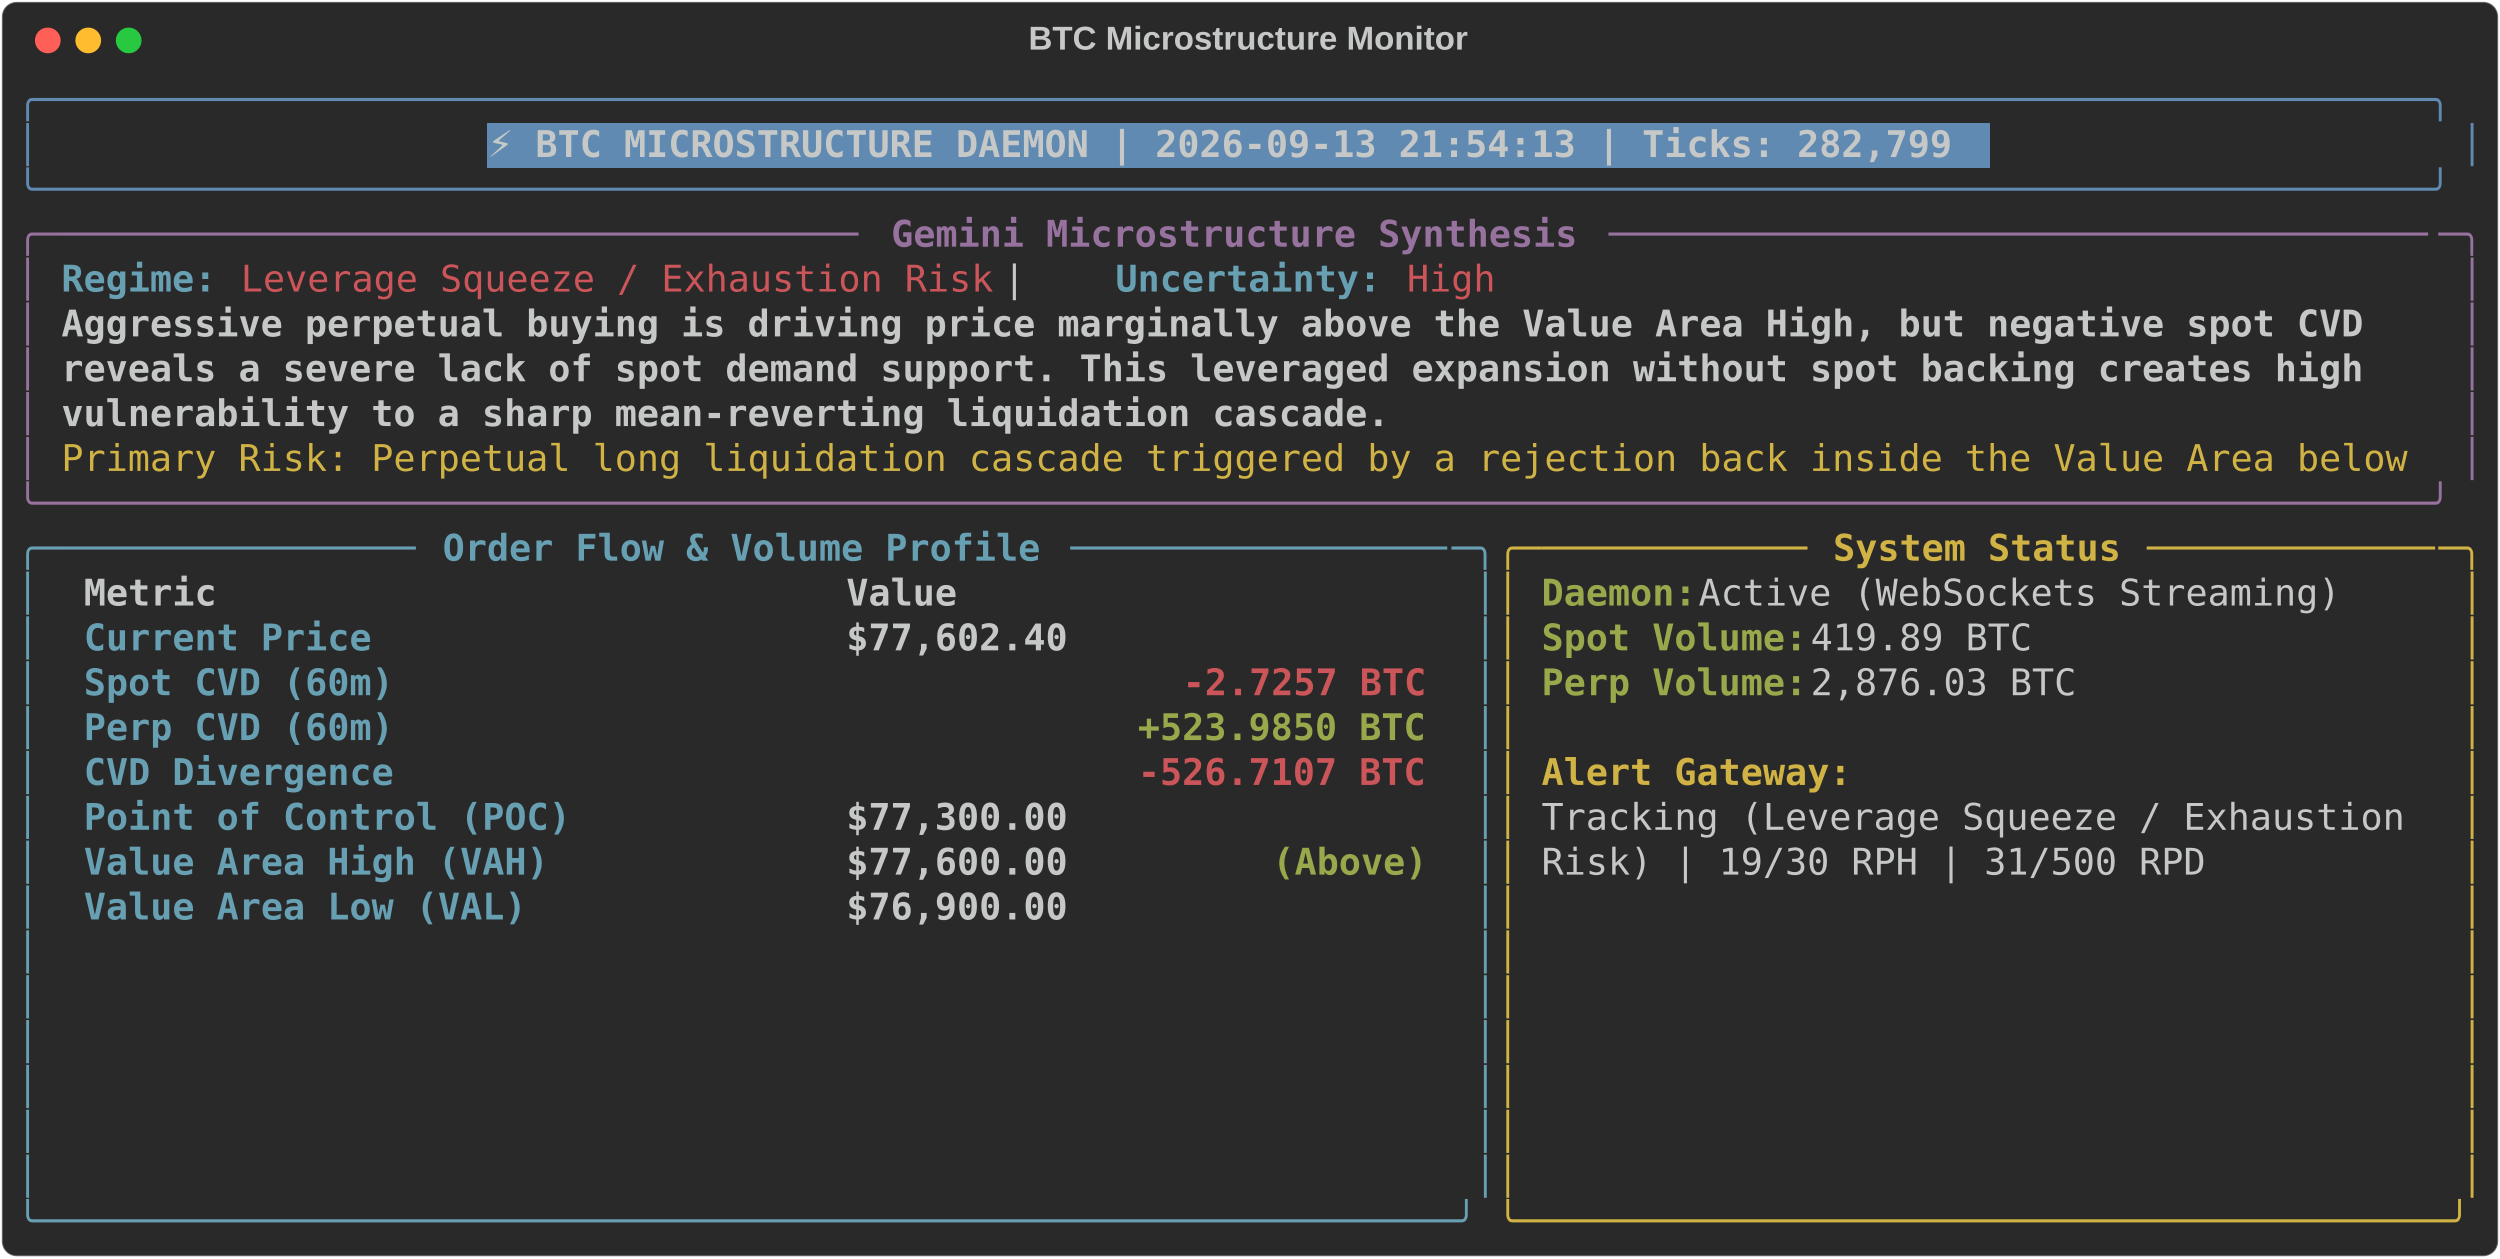
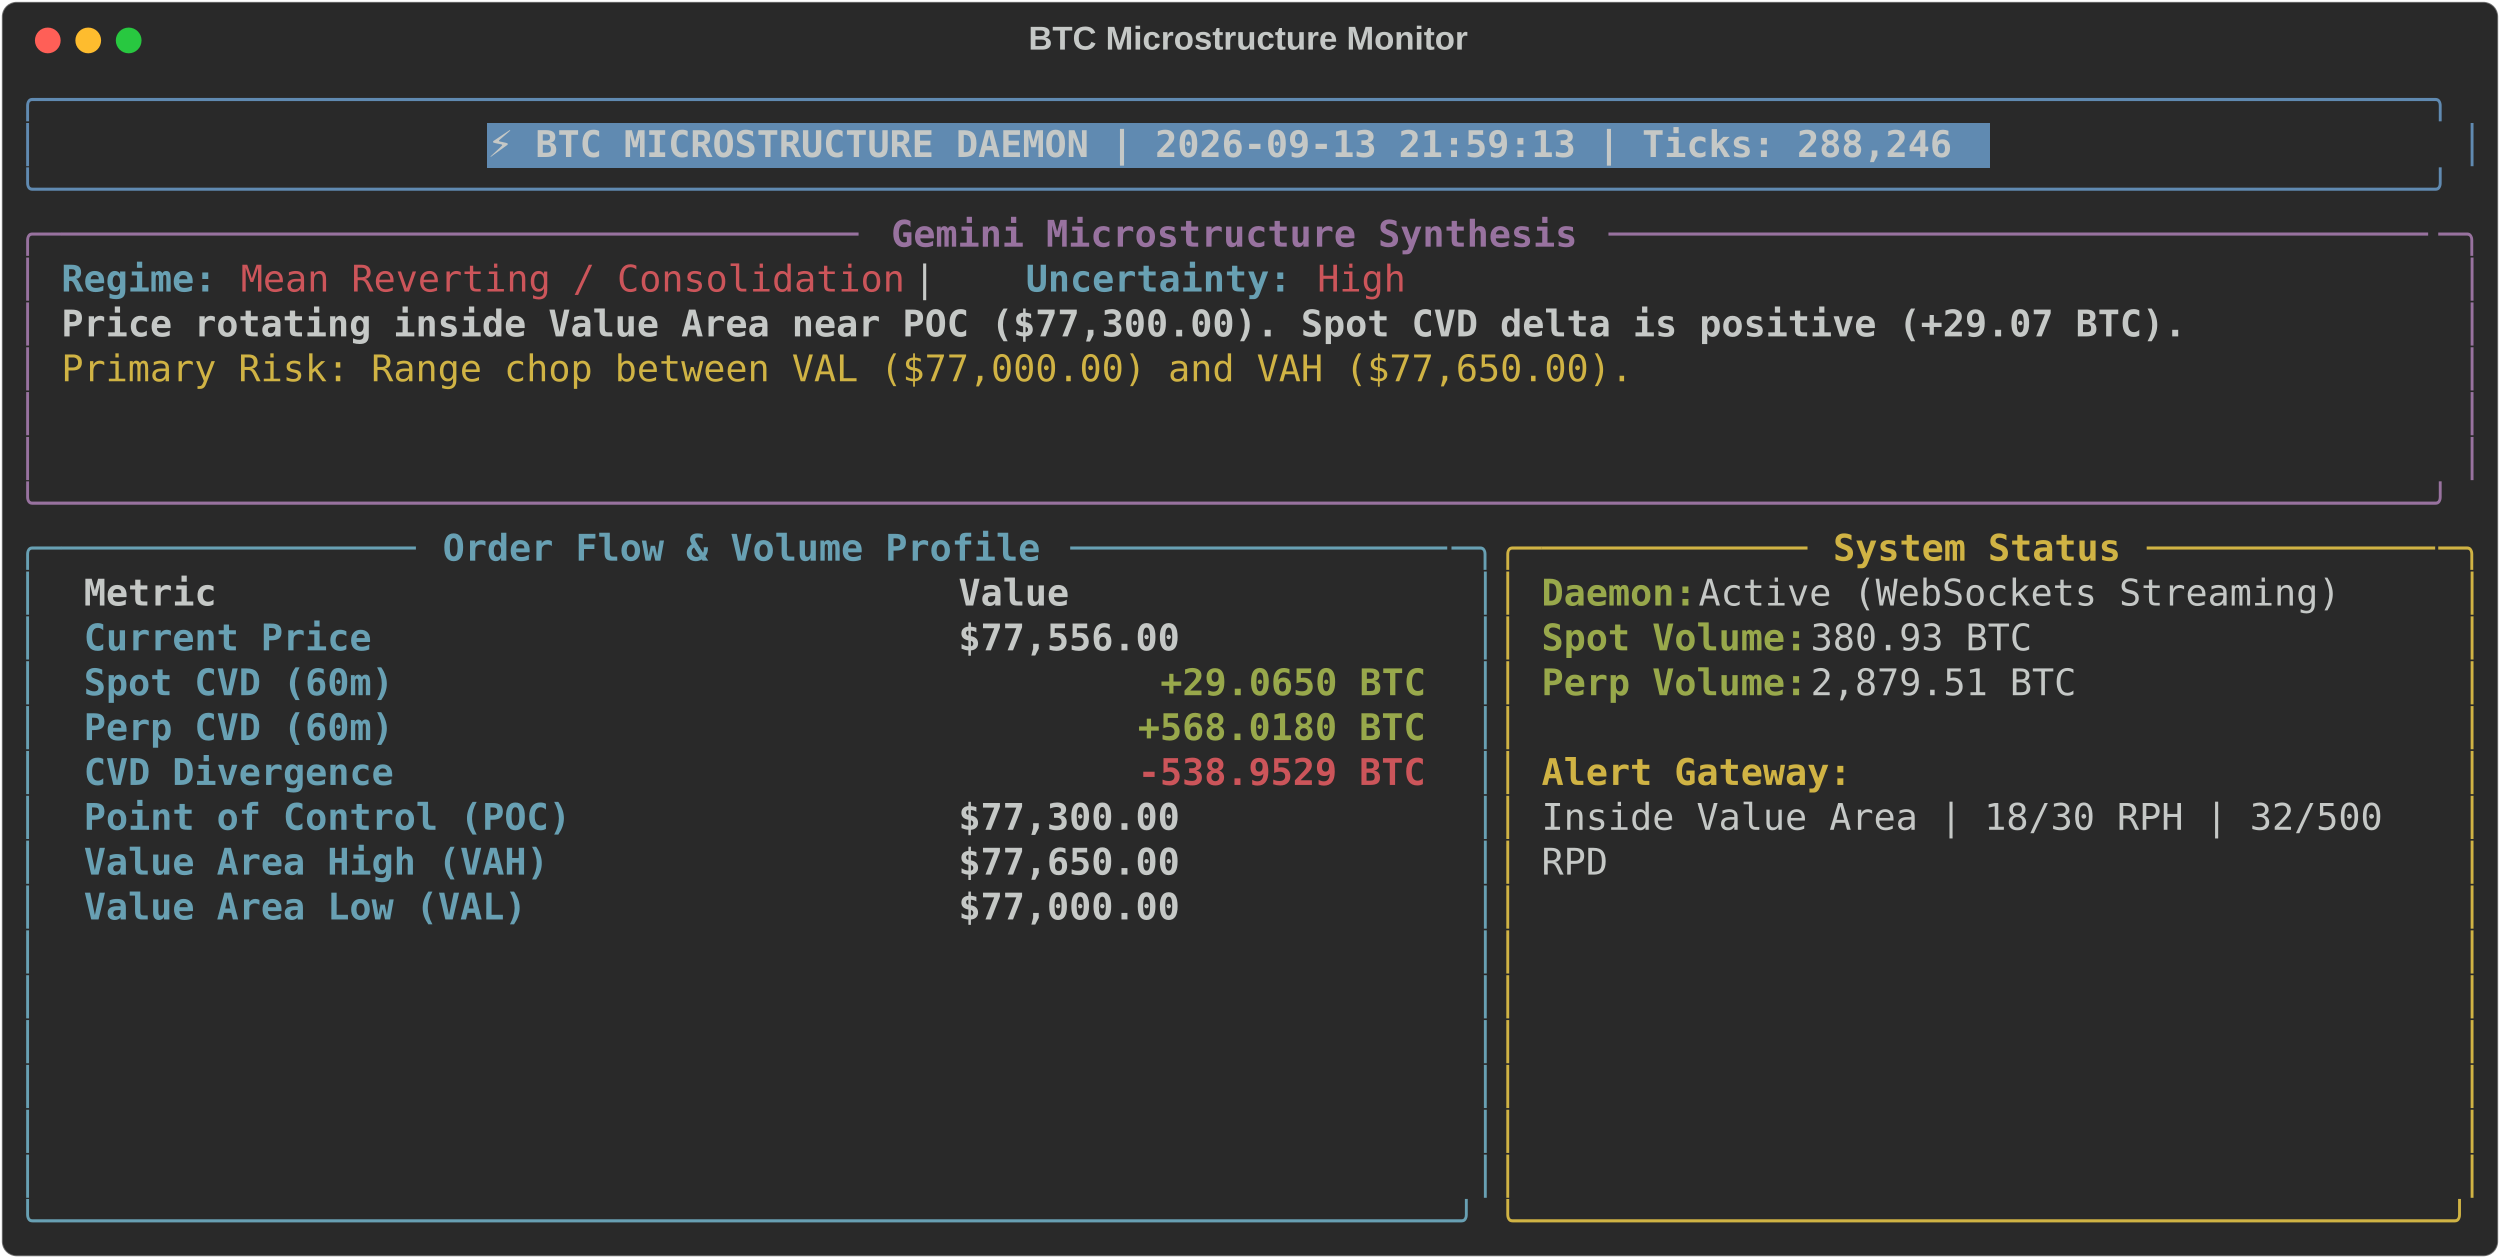
<svg xmlns="http://www.w3.org/2000/svg" class="rich-terminal" viewBox="0 0 1360 684.4">
  <style>

    @font-face {
        font-family: "Fira Code";
        src: local("FiraCode-Regular"),
                url("https://cdnjs.cloudflare.com/ajax/libs/firacode/6.2.0/woff2/FiraCode-Regular.woff2") format("woff2"),
                url("https://cdnjs.cloudflare.com/ajax/libs/firacode/6.2.0/woff/FiraCode-Regular.woff") format("woff");
        font-style: normal;
        font-weight: 400;
    }
    @font-face {
        font-family: "Fira Code";
        src: local("FiraCode-Bold"),
                url("https://cdnjs.cloudflare.com/ajax/libs/firacode/6.2.0/woff2/FiraCode-Bold.woff2") format("woff2"),
                url("https://cdnjs.cloudflare.com/ajax/libs/firacode/6.2.0/woff/FiraCode-Bold.woff") format("woff");
        font-style: bold;
        font-weight: 700;
    }

-     .terminal-2900090839-matrix {
+     .terminal-622416968-matrix {
        font-family: Fira Code, monospace;
        font-size: 20px;
        line-height: 24.4px;
        font-variant-east-asian: full-width;
    }

-     .terminal-2900090839-title {
+     .terminal-622416968-title {
        font-size: 18px;
        font-weight: bold;
        font-family: arial;
    }

-     .terminal-2900090839-r1 { fill: #608ab1 }
- .terminal-2900090839-r2 { fill: #c5c8c6 }
- .terminal-2900090839-r3 { fill: #c5c8c6;font-weight: bold }
- .terminal-2900090839-r4 { fill: #98729f }
- .terminal-2900090839-r5 { fill: #98729f;font-weight: bold }
- .terminal-2900090839-r6 { fill: #68a0b3;font-weight: bold }
- .terminal-2900090839-r7 { fill: #cc555a }
- .terminal-2900090839-r8 { fill: #d0b344 }
- .terminal-2900090839-r9 { fill: #68a0b3 }
- .terminal-2900090839-r10 { fill: #d0b344;font-weight: bold }
- .terminal-2900090839-r11 { fill: #98a84b;font-weight: bold }
- .terminal-2900090839-r12 { fill: #cc555a;font-weight: bold }
+     .terminal-622416968-r1 { fill: #608ab1 }
+ .terminal-622416968-r2 { fill: #c5c8c6 }
+ .terminal-622416968-r3 { fill: #c5c8c6;font-weight: bold }
+ .terminal-622416968-r4 { fill: #98729f }
+ .terminal-622416968-r5 { fill: #98729f;font-weight: bold }
+ .terminal-622416968-r6 { fill: #68a0b3;font-weight: bold }
+ .terminal-622416968-r7 { fill: #cc555a }
+ .terminal-622416968-r8 { fill: #d0b344 }
+ .terminal-622416968-r9 { fill: #68a0b3 }
+ .terminal-622416968-r10 { fill: #d0b344;font-weight: bold }
+ .terminal-622416968-r11 { fill: #98a84b;font-weight: bold }
+ .terminal-622416968-r12 { fill: #cc555a;font-weight: bold }
    </style>
  <defs>
-     <clipPath id="terminal-2900090839-clip-terminal">
+     <clipPath id="terminal-622416968-clip-terminal">
      <rect x="0" y="0" width="1341.0" height="633.4" />
    </clipPath>
-     <clipPath id="terminal-2900090839-line-0">
+     <clipPath id="terminal-622416968-line-0">
      <rect x="0" y="1.5" width="1342" height="24.65" />
    </clipPath>
-     <clipPath id="terminal-2900090839-line-1">
+     <clipPath id="terminal-622416968-line-1">
      <rect x="0" y="25.9" width="1342" height="24.65" />
    </clipPath>
-     <clipPath id="terminal-2900090839-line-2">
+     <clipPath id="terminal-622416968-line-2">
      <rect x="0" y="50.3" width="1342" height="24.65" />
    </clipPath>
-     <clipPath id="terminal-2900090839-line-3">
+     <clipPath id="terminal-622416968-line-3">
      <rect x="0" y="74.7" width="1342" height="24.65" />
    </clipPath>
-     <clipPath id="terminal-2900090839-line-4">
+     <clipPath id="terminal-622416968-line-4">
      <rect x="0" y="99.1" width="1342" height="24.65" />
    </clipPath>
-     <clipPath id="terminal-2900090839-line-5">
+     <clipPath id="terminal-622416968-line-5">
      <rect x="0" y="123.5" width="1342" height="24.65" />
    </clipPath>
-     <clipPath id="terminal-2900090839-line-6">
+     <clipPath id="terminal-622416968-line-6">
      <rect x="0" y="147.9" width="1342" height="24.65" />
    </clipPath>
-     <clipPath id="terminal-2900090839-line-7">
+     <clipPath id="terminal-622416968-line-7">
      <rect x="0" y="172.3" width="1342" height="24.65" />
    </clipPath>
-     <clipPath id="terminal-2900090839-line-8">
+     <clipPath id="terminal-622416968-line-8">
      <rect x="0" y="196.7" width="1342" height="24.65" />
    </clipPath>
-     <clipPath id="terminal-2900090839-line-9">
+     <clipPath id="terminal-622416968-line-9">
      <rect x="0" y="221.1" width="1342" height="24.65" />
    </clipPath>
-     <clipPath id="terminal-2900090839-line-10">
+     <clipPath id="terminal-622416968-line-10">
      <rect x="0" y="245.5" width="1342" height="24.65" />
    </clipPath>
-     <clipPath id="terminal-2900090839-line-11">
+     <clipPath id="terminal-622416968-line-11">
      <rect x="0" y="269.9" width="1342" height="24.65" />
    </clipPath>
-     <clipPath id="terminal-2900090839-line-12">
+     <clipPath id="terminal-622416968-line-12">
      <rect x="0" y="294.3" width="1342" height="24.65" />
    </clipPath>
-     <clipPath id="terminal-2900090839-line-13">
+     <clipPath id="terminal-622416968-line-13">
      <rect x="0" y="318.7" width="1342" height="24.65" />
    </clipPath>
-     <clipPath id="terminal-2900090839-line-14">
+     <clipPath id="terminal-622416968-line-14">
      <rect x="0" y="343.1" width="1342" height="24.65" />
    </clipPath>
-     <clipPath id="terminal-2900090839-line-15">
+     <clipPath id="terminal-622416968-line-15">
      <rect x="0" y="367.5" width="1342" height="24.65" />
    </clipPath>
-     <clipPath id="terminal-2900090839-line-16">
+     <clipPath id="terminal-622416968-line-16">
      <rect x="0" y="391.9" width="1342" height="24.65" />
    </clipPath>
-     <clipPath id="terminal-2900090839-line-17">
+     <clipPath id="terminal-622416968-line-17">
      <rect x="0" y="416.3" width="1342" height="24.65" />
    </clipPath>
-     <clipPath id="terminal-2900090839-line-18">
+     <clipPath id="terminal-622416968-line-18">
      <rect x="0" y="440.7" width="1342" height="24.65" />
    </clipPath>
-     <clipPath id="terminal-2900090839-line-19">
+     <clipPath id="terminal-622416968-line-19">
      <rect x="0" y="465.1" width="1342" height="24.65" />
    </clipPath>
-     <clipPath id="terminal-2900090839-line-20">
+     <clipPath id="terminal-622416968-line-20">
      <rect x="0" y="489.5" width="1342" height="24.65" />
    </clipPath>
-     <clipPath id="terminal-2900090839-line-21">
+     <clipPath id="terminal-622416968-line-21">
      <rect x="0" y="513.9" width="1342" height="24.65" />
    </clipPath>
-     <clipPath id="terminal-2900090839-line-22">
+     <clipPath id="terminal-622416968-line-22">
      <rect x="0" y="538.3" width="1342" height="24.65" />
    </clipPath>
-     <clipPath id="terminal-2900090839-line-23">
+     <clipPath id="terminal-622416968-line-23">
      <rect x="0" y="562.7" width="1342" height="24.65" />
    </clipPath>
-     <clipPath id="terminal-2900090839-line-24">
+     <clipPath id="terminal-622416968-line-24">
      <rect x="0" y="587.1" width="1342" height="24.65" />
    </clipPath>
  </defs>
  <rect fill="#292929" stroke="rgba(255,255,255,0.35)" stroke-width="1" x="1" y="1" width="1358" height="682.4" rx="8" />
-   <text class="terminal-2900090839-title" fill="#c5c8c6" text-anchor="middle" x="679" y="27">BTC Microstructure Monitor</text>
+   <text class="terminal-622416968-title" fill="#c5c8c6" text-anchor="middle" x="679" y="27">BTC Microstructure Monitor</text>
  <g transform="translate(26,22)">
    <circle cx="0" cy="0" r="7" fill="#ff5f57" />
    <circle cx="22" cy="0" r="7" fill="#febc2e" />
    <circle cx="44" cy="0" r="7" fill="#28c840" />
  </g>
-   <g transform="translate(9, 41)" clip-path="url(#terminal-2900090839-clip-terminal)">
+   <g transform="translate(9, 41)" clip-path="url(#terminal-622416968-clip-terminal)">
    <rect fill="#608ab1" x="256.2" y="25.9" width="817.4" height="24.65" shape-rendering="crispEdges" />
-     <g class="terminal-2900090839-matrix">
-       <text class="terminal-2900090839-r1" x="0" y="20" textLength="1342" clip-path="url(#terminal-2900090839-line-0)">╭────────────────────────────────────────────────────────────────────────────────────────────────────────────╮</text>
-       <text class="terminal-2900090839-r2" x="1342" y="20" textLength="12.2" clip-path="url(#terminal-2900090839-line-0)">
- </text>
-       <text class="terminal-2900090839-r1" x="0" y="44.4" textLength="12.2" clip-path="url(#terminal-2900090839-line-1)">│</text>
-       <text class="terminal-2900090839-r3" x="256.2" y="44.4" textLength="805.2" clip-path="url(#terminal-2900090839-line-1)">⚡ BTC MICROSTRUCTURE DAEMON | 2026-09-13 21:54:13 | Ticks: 282,799</text>
-       <text class="terminal-2900090839-r1" x="1329.8" y="44.4" textLength="12.2" clip-path="url(#terminal-2900090839-line-1)">│</text>
-       <text class="terminal-2900090839-r2" x="1342" y="44.4" textLength="12.2" clip-path="url(#terminal-2900090839-line-1)">
- </text>
-       <text class="terminal-2900090839-r1" x="0" y="68.8" textLength="1342" clip-path="url(#terminal-2900090839-line-2)">╰────────────────────────────────────────────────────────────────────────────────────────────────────────────╯</text>
-       <text class="terminal-2900090839-r2" x="1342" y="68.8" textLength="12.2" clip-path="url(#terminal-2900090839-line-2)">
- </text>
-       <text class="terminal-2900090839-r4" x="0" y="93.2" textLength="24.4" clip-path="url(#terminal-2900090839-line-3)">╭─</text>
-       <text class="terminal-2900090839-r4" x="24.4" y="93.2" textLength="439.2" clip-path="url(#terminal-2900090839-line-3)">────────────────────────────────────</text>
-       <text class="terminal-2900090839-r5" x="475.8" y="93.2" textLength="378.2" clip-path="url(#terminal-2900090839-line-3)">Gemini Microstructure Synthesis</text>
-       <text class="terminal-2900090839-r4" x="866.2" y="93.2" textLength="451.4" clip-path="url(#terminal-2900090839-line-3)">─────────────────────────────────────</text>
-       <text class="terminal-2900090839-r4" x="1317.6" y="93.2" textLength="24.4" clip-path="url(#terminal-2900090839-line-3)">─╮</text>
-       <text class="terminal-2900090839-r2" x="1342" y="93.2" textLength="12.2" clip-path="url(#terminal-2900090839-line-3)">
- </text>
-       <text class="terminal-2900090839-r4" x="0" y="117.6" textLength="12.2" clip-path="url(#terminal-2900090839-line-4)">│</text>
-       <text class="terminal-2900090839-r6" x="24.4" y="117.6" textLength="85.4" clip-path="url(#terminal-2900090839-line-4)">Regime:</text>
-       <text class="terminal-2900090839-r7" x="122" y="117.6" textLength="414.8" clip-path="url(#terminal-2900090839-line-4)">Leverage Squeeze / Exhaustion Risk</text>
-       <text class="terminal-2900090839-r2" x="536.8" y="117.6" textLength="61" clip-path="url(#terminal-2900090839-line-4)">  |  </text>
-       <text class="terminal-2900090839-r6" x="597.8" y="117.6" textLength="146.4" clip-path="url(#terminal-2900090839-line-4)">Uncertainty:</text>
-       <text class="terminal-2900090839-r7" x="756.4" y="117.6" textLength="48.8" clip-path="url(#terminal-2900090839-line-4)">High</text>
-       <text class="terminal-2900090839-r4" x="1329.8" y="117.6" textLength="12.2" clip-path="url(#terminal-2900090839-line-4)">│</text>
-       <text class="terminal-2900090839-r2" x="1342" y="117.6" textLength="12.2" clip-path="url(#terminal-2900090839-line-4)">
- </text>
-       <text class="terminal-2900090839-r4" x="0" y="142" textLength="12.2" clip-path="url(#terminal-2900090839-line-5)">│</text>
-       <text class="terminal-2900090839-r3" x="24.4" y="142" textLength="1281" clip-path="url(#terminal-2900090839-line-5)">Aggressive perpetual buying is driving price marginally above the Value Area High, but negative spot CVD </text>
-       <text class="terminal-2900090839-r4" x="1329.8" y="142" textLength="12.2" clip-path="url(#terminal-2900090839-line-5)">│</text>
-       <text class="terminal-2900090839-r2" x="1342" y="142" textLength="12.2" clip-path="url(#terminal-2900090839-line-5)">
- </text>
-       <text class="terminal-2900090839-r4" x="0" y="166.4" textLength="12.2" clip-path="url(#terminal-2900090839-line-6)">│</text>
-       <text class="terminal-2900090839-r3" x="24.4" y="166.4" textLength="1281" clip-path="url(#terminal-2900090839-line-6)">reveals a severe lack of spot demand support. This leveraged expansion without spot backing creates high </text>
-       <text class="terminal-2900090839-r4" x="1329.8" y="166.4" textLength="12.2" clip-path="url(#terminal-2900090839-line-6)">│</text>
-       <text class="terminal-2900090839-r2" x="1342" y="166.4" textLength="12.2" clip-path="url(#terminal-2900090839-line-6)">
- </text>
-       <text class="terminal-2900090839-r4" x="0" y="190.8" textLength="12.2" clip-path="url(#terminal-2900090839-line-7)">│</text>
-       <text class="terminal-2900090839-r3" x="24.4" y="190.8" textLength="732" clip-path="url(#terminal-2900090839-line-7)">vulnerability to a sharp mean-reverting liquidation cascade.</text>
-       <text class="terminal-2900090839-r4" x="1329.8" y="190.8" textLength="12.2" clip-path="url(#terminal-2900090839-line-7)">│</text>
-       <text class="terminal-2900090839-r2" x="1342" y="190.8" textLength="12.2" clip-path="url(#terminal-2900090839-line-7)">
- </text>
-       <text class="terminal-2900090839-r4" x="0" y="215.2" textLength="12.2" clip-path="url(#terminal-2900090839-line-8)">│</text>
-       <text class="terminal-2900090839-r8" x="24.4" y="215.2" textLength="1293.2" clip-path="url(#terminal-2900090839-line-8)">Primary Risk: Perpetual long liquidation cascade triggered by a rejection back inside the Value Area below</text>
-       <text class="terminal-2900090839-r4" x="1329.8" y="215.2" textLength="12.2" clip-path="url(#terminal-2900090839-line-8)">│</text>
-       <text class="terminal-2900090839-r2" x="1342" y="215.2" textLength="12.2" clip-path="url(#terminal-2900090839-line-8)">
- </text>
-       <text class="terminal-2900090839-r4" x="0" y="239.6" textLength="1342" clip-path="url(#terminal-2900090839-line-9)">╰────────────────────────────────────────────────────────────────────────────────────────────────────────────╯</text>
-       <text class="terminal-2900090839-r2" x="1342" y="239.6" textLength="12.2" clip-path="url(#terminal-2900090839-line-9)">
- </text>
-       <text class="terminal-2900090839-r9" x="0" y="264" textLength="24.4" clip-path="url(#terminal-2900090839-line-10)">╭─</text>
-       <text class="terminal-2900090839-r9" x="24.4" y="264" textLength="195.2" clip-path="url(#terminal-2900090839-line-10)">────────────────</text>
-       <text class="terminal-2900090839-r6" x="231.8" y="264" textLength="329.4" clip-path="url(#terminal-2900090839-line-10)">Order Flow &amp; Volume Profile</text>
-       <text class="terminal-2900090839-r9" x="573.4" y="264" textLength="207.4" clip-path="url(#terminal-2900090839-line-10)">─────────────────</text>
-       <text class="terminal-2900090839-r9" x="780.8" y="264" textLength="24.4" clip-path="url(#terminal-2900090839-line-10)">─╮</text>
-       <text class="terminal-2900090839-r8" x="805.2" y="264" textLength="24.4" clip-path="url(#terminal-2900090839-line-10)">╭─</text>
-       <text class="terminal-2900090839-r8" x="829.6" y="264" textLength="146.4" clip-path="url(#terminal-2900090839-line-10)">────────────</text>
-       <text class="terminal-2900090839-r10" x="988.2" y="264" textLength="158.6" clip-path="url(#terminal-2900090839-line-10)">System Status</text>
-       <text class="terminal-2900090839-r8" x="1159" y="264" textLength="158.6" clip-path="url(#terminal-2900090839-line-10)">─────────────</text>
-       <text class="terminal-2900090839-r8" x="1317.6" y="264" textLength="24.4" clip-path="url(#terminal-2900090839-line-10)">─╮</text>
-       <text class="terminal-2900090839-r2" x="1342" y="264" textLength="12.2" clip-path="url(#terminal-2900090839-line-10)">
- </text>
-       <text class="terminal-2900090839-r9" x="0" y="288.4" textLength="12.2" clip-path="url(#terminal-2900090839-line-11)">│</text>
-       <text class="terminal-2900090839-r3" x="36.6" y="288.4" textLength="390.4" clip-path="url(#terminal-2900090839-line-11)">Metric                          </text>
-       <text class="terminal-2900090839-r3" x="451.4" y="288.4" textLength="317.2" clip-path="url(#terminal-2900090839-line-11)">                     Value</text>
-       <text class="terminal-2900090839-r9" x="793" y="288.4" textLength="12.2" clip-path="url(#terminal-2900090839-line-11)">│</text>
-       <text class="terminal-2900090839-r8" x="805.2" y="288.4" textLength="12.2" clip-path="url(#terminal-2900090839-line-11)">│</text>
-       <text class="terminal-2900090839-r11" x="829.6" y="288.4" textLength="85.4" clip-path="url(#terminal-2900090839-line-11)">Daemon:</text>
-       <text class="terminal-2900090839-r2" x="915" y="288.4" textLength="366" clip-path="url(#terminal-2900090839-line-11)"> Active (WebSockets Streaming)</text>
-       <text class="terminal-2900090839-r8" x="1329.8" y="288.4" textLength="12.2" clip-path="url(#terminal-2900090839-line-11)">│</text>
-       <text class="terminal-2900090839-r2" x="1342" y="288.4" textLength="12.2" clip-path="url(#terminal-2900090839-line-11)">
- </text>
-       <text class="terminal-2900090839-r9" x="0" y="312.8" textLength="12.2" clip-path="url(#terminal-2900090839-line-12)">│</text>
-       <text class="terminal-2900090839-r6" x="36.6" y="312.8" textLength="390.4" clip-path="url(#terminal-2900090839-line-12)">Current Price                   </text>
-       <text class="terminal-2900090839-r3" x="451.4" y="312.8" textLength="317.2" clip-path="url(#terminal-2900090839-line-12)">                $77,602.40</text>
-       <text class="terminal-2900090839-r9" x="793" y="312.8" textLength="12.2" clip-path="url(#terminal-2900090839-line-12)">│</text>
-       <text class="terminal-2900090839-r8" x="805.2" y="312.8" textLength="12.2" clip-path="url(#terminal-2900090839-line-12)">│</text>
-       <text class="terminal-2900090839-r11" x="829.6" y="312.8" textLength="146.4" clip-path="url(#terminal-2900090839-line-12)">Spot Volume:</text>
-       <text class="terminal-2900090839-r2" x="976" y="312.8" textLength="134.2" clip-path="url(#terminal-2900090839-line-12)"> 419.89 BTC</text>
-       <text class="terminal-2900090839-r8" x="1329.8" y="312.8" textLength="12.2" clip-path="url(#terminal-2900090839-line-12)">│</text>
-       <text class="terminal-2900090839-r2" x="1342" y="312.8" textLength="12.2" clip-path="url(#terminal-2900090839-line-12)">
- </text>
-       <text class="terminal-2900090839-r9" x="0" y="337.2" textLength="12.2" clip-path="url(#terminal-2900090839-line-13)">│</text>
-       <text class="terminal-2900090839-r6" x="36.6" y="337.2" textLength="390.4" clip-path="url(#terminal-2900090839-line-13)">Spot CVD (60m)                  </text>
-       <text class="terminal-2900090839-r12" x="634.4" y="337.2" textLength="134.2" clip-path="url(#terminal-2900090839-line-13)">-2.7257 BTC</text>
-       <text class="terminal-2900090839-r9" x="793" y="337.2" textLength="12.2" clip-path="url(#terminal-2900090839-line-13)">│</text>
-       <text class="terminal-2900090839-r8" x="805.2" y="337.2" textLength="12.2" clip-path="url(#terminal-2900090839-line-13)">│</text>
-       <text class="terminal-2900090839-r11" x="829.6" y="337.2" textLength="146.4" clip-path="url(#terminal-2900090839-line-13)">Perp Volume:</text>
-       <text class="terminal-2900090839-r2" x="976" y="337.2" textLength="158.6" clip-path="url(#terminal-2900090839-line-13)"> 2,876.03 BTC</text>
-       <text class="terminal-2900090839-r8" x="1329.8" y="337.2" textLength="12.2" clip-path="url(#terminal-2900090839-line-13)">│</text>
-       <text class="terminal-2900090839-r2" x="1342" y="337.2" textLength="12.2" clip-path="url(#terminal-2900090839-line-13)">
- </text>
-       <text class="terminal-2900090839-r9" x="0" y="361.6" textLength="12.2" clip-path="url(#terminal-2900090839-line-14)">│</text>
-       <text class="terminal-2900090839-r6" x="36.6" y="361.6" textLength="390.4" clip-path="url(#terminal-2900090839-line-14)">Perp CVD (60m)                  </text>
-       <text class="terminal-2900090839-r11" x="610" y="361.6" textLength="158.6" clip-path="url(#terminal-2900090839-line-14)">+523.9850 BTC</text>
-       <text class="terminal-2900090839-r9" x="793" y="361.6" textLength="12.2" clip-path="url(#terminal-2900090839-line-14)">│</text>
-       <text class="terminal-2900090839-r8" x="805.2" y="361.6" textLength="12.2" clip-path="url(#terminal-2900090839-line-14)">│</text>
-       <text class="terminal-2900090839-r8" x="1329.8" y="361.6" textLength="12.2" clip-path="url(#terminal-2900090839-line-14)">│</text>
-       <text class="terminal-2900090839-r2" x="1342" y="361.6" textLength="12.2" clip-path="url(#terminal-2900090839-line-14)">
- </text>
-       <text class="terminal-2900090839-r9" x="0" y="386" textLength="12.2" clip-path="url(#terminal-2900090839-line-15)">│</text>
-       <text class="terminal-2900090839-r6" x="36.6" y="386" textLength="390.4" clip-path="url(#terminal-2900090839-line-15)">CVD Divergence                  </text>
-       <text class="terminal-2900090839-r12" x="610" y="386" textLength="158.6" clip-path="url(#terminal-2900090839-line-15)">-526.7107 BTC</text>
-       <text class="terminal-2900090839-r9" x="793" y="386" textLength="12.2" clip-path="url(#terminal-2900090839-line-15)">│</text>
-       <text class="terminal-2900090839-r8" x="805.2" y="386" textLength="12.2" clip-path="url(#terminal-2900090839-line-15)">│</text>
-       <text class="terminal-2900090839-r10" x="829.6" y="386" textLength="170.8" clip-path="url(#terminal-2900090839-line-15)">Alert Gateway:</text>
-       <text class="terminal-2900090839-r8" x="1329.8" y="386" textLength="12.2" clip-path="url(#terminal-2900090839-line-15)">│</text>
-       <text class="terminal-2900090839-r2" x="1342" y="386" textLength="12.2" clip-path="url(#terminal-2900090839-line-15)">
- </text>
-       <text class="terminal-2900090839-r9" x="0" y="410.4" textLength="12.2" clip-path="url(#terminal-2900090839-line-16)">│</text>
-       <text class="terminal-2900090839-r6" x="36.6" y="410.4" textLength="390.4" clip-path="url(#terminal-2900090839-line-16)">Point of Control (POC)          </text>
-       <text class="terminal-2900090839-r3" x="451.4" y="410.4" textLength="317.2" clip-path="url(#terminal-2900090839-line-16)">                $77,300.00</text>
-       <text class="terminal-2900090839-r9" x="793" y="410.4" textLength="12.2" clip-path="url(#terminal-2900090839-line-16)">│</text>
-       <text class="terminal-2900090839-r8" x="805.2" y="410.4" textLength="12.2" clip-path="url(#terminal-2900090839-line-16)">│</text>
-       <text class="terminal-2900090839-r2" x="829.6" y="410.4" textLength="488" clip-path="url(#terminal-2900090839-line-16)">Tracking (Leverage Squeeze / Exhaustion </text>
-       <text class="terminal-2900090839-r8" x="1329.8" y="410.4" textLength="12.2" clip-path="url(#terminal-2900090839-line-16)">│</text>
-       <text class="terminal-2900090839-r2" x="1342" y="410.4" textLength="12.2" clip-path="url(#terminal-2900090839-line-16)">
- </text>
-       <text class="terminal-2900090839-r9" x="0" y="434.8" textLength="12.2" clip-path="url(#terminal-2900090839-line-17)">│</text>
-       <text class="terminal-2900090839-r6" x="36.6" y="434.8" textLength="390.4" clip-path="url(#terminal-2900090839-line-17)">Value Area High (VAH)           </text>
-       <text class="terminal-2900090839-r3" x="451.4" y="434.8" textLength="231.8" clip-path="url(#terminal-2900090839-line-17)">        $77,600.00 </text>
-       <text class="terminal-2900090839-r11" x="683.2" y="434.8" textLength="85.4" clip-path="url(#terminal-2900090839-line-17)">(Above)</text>
-       <text class="terminal-2900090839-r9" x="793" y="434.8" textLength="12.2" clip-path="url(#terminal-2900090839-line-17)">│</text>
-       <text class="terminal-2900090839-r8" x="805.2" y="434.8" textLength="12.2" clip-path="url(#terminal-2900090839-line-17)">│</text>
-       <text class="terminal-2900090839-r2" x="829.6" y="434.8" textLength="366" clip-path="url(#terminal-2900090839-line-17)">Risk) | 19/30 RPH | 31/500 RPD</text>
-       <text class="terminal-2900090839-r8" x="1329.8" y="434.8" textLength="12.2" clip-path="url(#terminal-2900090839-line-17)">│</text>
-       <text class="terminal-2900090839-r2" x="1342" y="434.8" textLength="12.2" clip-path="url(#terminal-2900090839-line-17)">
- </text>
-       <text class="terminal-2900090839-r9" x="0" y="459.2" textLength="12.2" clip-path="url(#terminal-2900090839-line-18)">│</text>
-       <text class="terminal-2900090839-r6" x="36.6" y="459.2" textLength="390.4" clip-path="url(#terminal-2900090839-line-18)">Value Area Low (VAL)            </text>
-       <text class="terminal-2900090839-r3" x="451.4" y="459.2" textLength="317.2" clip-path="url(#terminal-2900090839-line-18)">                $76,900.00</text>
-       <text class="terminal-2900090839-r9" x="793" y="459.2" textLength="12.2" clip-path="url(#terminal-2900090839-line-18)">│</text>
-       <text class="terminal-2900090839-r8" x="805.2" y="459.2" textLength="12.2" clip-path="url(#terminal-2900090839-line-18)">│</text>
-       <text class="terminal-2900090839-r8" x="1329.8" y="459.2" textLength="12.2" clip-path="url(#terminal-2900090839-line-18)">│</text>
-       <text class="terminal-2900090839-r2" x="1342" y="459.2" textLength="12.2" clip-path="url(#terminal-2900090839-line-18)">
- </text>
-       <text class="terminal-2900090839-r9" x="0" y="483.6" textLength="12.2" clip-path="url(#terminal-2900090839-line-19)">│</text>
-       <text class="terminal-2900090839-r9" x="793" y="483.6" textLength="12.2" clip-path="url(#terminal-2900090839-line-19)">│</text>
-       <text class="terminal-2900090839-r8" x="805.2" y="483.6" textLength="12.2" clip-path="url(#terminal-2900090839-line-19)">│</text>
-       <text class="terminal-2900090839-r8" x="1329.8" y="483.6" textLength="12.2" clip-path="url(#terminal-2900090839-line-19)">│</text>
-       <text class="terminal-2900090839-r2" x="1342" y="483.6" textLength="12.2" clip-path="url(#terminal-2900090839-line-19)">
- </text>
-       <text class="terminal-2900090839-r9" x="0" y="508" textLength="12.2" clip-path="url(#terminal-2900090839-line-20)">│</text>
-       <text class="terminal-2900090839-r9" x="793" y="508" textLength="12.2" clip-path="url(#terminal-2900090839-line-20)">│</text>
-       <text class="terminal-2900090839-r8" x="805.2" y="508" textLength="12.2" clip-path="url(#terminal-2900090839-line-20)">│</text>
-       <text class="terminal-2900090839-r8" x="1329.8" y="508" textLength="12.2" clip-path="url(#terminal-2900090839-line-20)">│</text>
-       <text class="terminal-2900090839-r2" x="1342" y="508" textLength="12.2" clip-path="url(#terminal-2900090839-line-20)">
- </text>
-       <text class="terminal-2900090839-r9" x="0" y="532.4" textLength="12.2" clip-path="url(#terminal-2900090839-line-21)">│</text>
-       <text class="terminal-2900090839-r9" x="793" y="532.4" textLength="12.2" clip-path="url(#terminal-2900090839-line-21)">│</text>
-       <text class="terminal-2900090839-r8" x="805.2" y="532.4" textLength="12.2" clip-path="url(#terminal-2900090839-line-21)">│</text>
-       <text class="terminal-2900090839-r8" x="1329.8" y="532.4" textLength="12.2" clip-path="url(#terminal-2900090839-line-21)">│</text>
-       <text class="terminal-2900090839-r2" x="1342" y="532.4" textLength="12.2" clip-path="url(#terminal-2900090839-line-21)">
- </text>
-       <text class="terminal-2900090839-r9" x="0" y="556.8" textLength="12.2" clip-path="url(#terminal-2900090839-line-22)">│</text>
-       <text class="terminal-2900090839-r9" x="793" y="556.8" textLength="12.2" clip-path="url(#terminal-2900090839-line-22)">│</text>
-       <text class="terminal-2900090839-r8" x="805.2" y="556.8" textLength="12.2" clip-path="url(#terminal-2900090839-line-22)">│</text>
-       <text class="terminal-2900090839-r8" x="1329.8" y="556.8" textLength="12.2" clip-path="url(#terminal-2900090839-line-22)">│</text>
-       <text class="terminal-2900090839-r2" x="1342" y="556.8" textLength="12.2" clip-path="url(#terminal-2900090839-line-22)">
- </text>
-       <text class="terminal-2900090839-r9" x="0" y="581.2" textLength="12.2" clip-path="url(#terminal-2900090839-line-23)">│</text>
-       <text class="terminal-2900090839-r9" x="793" y="581.2" textLength="12.2" clip-path="url(#terminal-2900090839-line-23)">│</text>
-       <text class="terminal-2900090839-r8" x="805.2" y="581.2" textLength="12.2" clip-path="url(#terminal-2900090839-line-23)">│</text>
-       <text class="terminal-2900090839-r8" x="1329.8" y="581.2" textLength="12.2" clip-path="url(#terminal-2900090839-line-23)">│</text>
-       <text class="terminal-2900090839-r2" x="1342" y="581.2" textLength="12.2" clip-path="url(#terminal-2900090839-line-23)">
- </text>
-       <text class="terminal-2900090839-r9" x="0" y="605.6" textLength="12.2" clip-path="url(#terminal-2900090839-line-24)">│</text>
-       <text class="terminal-2900090839-r9" x="793" y="605.6" textLength="12.2" clip-path="url(#terminal-2900090839-line-24)">│</text>
-       <text class="terminal-2900090839-r8" x="805.2" y="605.6" textLength="12.2" clip-path="url(#terminal-2900090839-line-24)">│</text>
-       <text class="terminal-2900090839-r8" x="1329.8" y="605.6" textLength="12.2" clip-path="url(#terminal-2900090839-line-24)">│</text>
-       <text class="terminal-2900090839-r2" x="1342" y="605.6" textLength="12.2" clip-path="url(#terminal-2900090839-line-24)">
- </text>
-       <text class="terminal-2900090839-r9" x="0" y="630" textLength="805.2" clip-path="url(#terminal-2900090839-line-25)">╰────────────────────────────────────────────────────────────────╯</text>
-       <text class="terminal-2900090839-r8" x="805.2" y="630" textLength="536.8" clip-path="url(#terminal-2900090839-line-25)">╰──────────────────────────────────────────╯</text>
-       <text class="terminal-2900090839-r2" x="1342" y="630" textLength="12.2" clip-path="url(#terminal-2900090839-line-25)">
+     <g class="terminal-622416968-matrix">
+       <text class="terminal-622416968-r1" x="0" y="20" textLength="1342" clip-path="url(#terminal-622416968-line-0)">╭────────────────────────────────────────────────────────────────────────────────────────────────────────────╮</text>
+       <text class="terminal-622416968-r2" x="1342" y="20" textLength="12.2" clip-path="url(#terminal-622416968-line-0)">
+ </text>
+       <text class="terminal-622416968-r1" x="0" y="44.4" textLength="12.2" clip-path="url(#terminal-622416968-line-1)">│</text>
+       <text class="terminal-622416968-r3" x="256.2" y="44.4" textLength="805.2" clip-path="url(#terminal-622416968-line-1)">⚡ BTC MICROSTRUCTURE DAEMON | 2026-09-13 21:59:13 | Ticks: 288,246</text>
+       <text class="terminal-622416968-r1" x="1329.8" y="44.4" textLength="12.2" clip-path="url(#terminal-622416968-line-1)">│</text>
+       <text class="terminal-622416968-r2" x="1342" y="44.4" textLength="12.2" clip-path="url(#terminal-622416968-line-1)">
+ </text>
+       <text class="terminal-622416968-r1" x="0" y="68.8" textLength="1342" clip-path="url(#terminal-622416968-line-2)">╰────────────────────────────────────────────────────────────────────────────────────────────────────────────╯</text>
+       <text class="terminal-622416968-r2" x="1342" y="68.8" textLength="12.2" clip-path="url(#terminal-622416968-line-2)">
+ </text>
+       <text class="terminal-622416968-r4" x="0" y="93.2" textLength="24.4" clip-path="url(#terminal-622416968-line-3)">╭─</text>
+       <text class="terminal-622416968-r4" x="24.4" y="93.2" textLength="439.2" clip-path="url(#terminal-622416968-line-3)">────────────────────────────────────</text>
+       <text class="terminal-622416968-r5" x="475.8" y="93.2" textLength="378.2" clip-path="url(#terminal-622416968-line-3)">Gemini Microstructure Synthesis</text>
+       <text class="terminal-622416968-r4" x="866.2" y="93.2" textLength="451.4" clip-path="url(#terminal-622416968-line-3)">─────────────────────────────────────</text>
+       <text class="terminal-622416968-r4" x="1317.6" y="93.2" textLength="24.4" clip-path="url(#terminal-622416968-line-3)">─╮</text>
+       <text class="terminal-622416968-r2" x="1342" y="93.2" textLength="12.2" clip-path="url(#terminal-622416968-line-3)">
+ </text>
+       <text class="terminal-622416968-r4" x="0" y="117.6" textLength="12.2" clip-path="url(#terminal-622416968-line-4)">│</text>
+       <text class="terminal-622416968-r6" x="24.4" y="117.6" textLength="85.4" clip-path="url(#terminal-622416968-line-4)">Regime:</text>
+       <text class="terminal-622416968-r7" x="122" y="117.6" textLength="366" clip-path="url(#terminal-622416968-line-4)">Mean Reverting / Consolidation</text>
+       <text class="terminal-622416968-r2" x="488" y="117.6" textLength="61" clip-path="url(#terminal-622416968-line-4)">  |  </text>
+       <text class="terminal-622416968-r6" x="549" y="117.6" textLength="146.4" clip-path="url(#terminal-622416968-line-4)">Uncertainty:</text>
+       <text class="terminal-622416968-r7" x="707.6" y="117.6" textLength="48.8" clip-path="url(#terminal-622416968-line-4)">High</text>
+       <text class="terminal-622416968-r4" x="1329.8" y="117.6" textLength="12.2" clip-path="url(#terminal-622416968-line-4)">│</text>
+       <text class="terminal-622416968-r2" x="1342" y="117.6" textLength="12.2" clip-path="url(#terminal-622416968-line-4)">
+ </text>
+       <text class="terminal-622416968-r4" x="0" y="142" textLength="12.2" clip-path="url(#terminal-622416968-line-5)">│</text>
+       <text class="terminal-622416968-r3" x="24.4" y="142" textLength="1171.2" clip-path="url(#terminal-622416968-line-5)">Price rotating inside Value Area near POC ($77,300.00). Spot CVD delta is positive (+29.07 BTC).</text>
+       <text class="terminal-622416968-r4" x="1329.8" y="142" textLength="12.2" clip-path="url(#terminal-622416968-line-5)">│</text>
+       <text class="terminal-622416968-r2" x="1342" y="142" textLength="12.2" clip-path="url(#terminal-622416968-line-5)">
+ </text>
+       <text class="terminal-622416968-r4" x="0" y="166.4" textLength="12.2" clip-path="url(#terminal-622416968-line-6)">│</text>
+       <text class="terminal-622416968-r8" x="24.4" y="166.4" textLength="866.2" clip-path="url(#terminal-622416968-line-6)">Primary Risk: Range chop between VAL ($77,000.00) and VAH ($77,650.00).</text>
+       <text class="terminal-622416968-r4" x="1329.8" y="166.4" textLength="12.2" clip-path="url(#terminal-622416968-line-6)">│</text>
+       <text class="terminal-622416968-r2" x="1342" y="166.4" textLength="12.2" clip-path="url(#terminal-622416968-line-6)">
+ </text>
+       <text class="terminal-622416968-r4" x="0" y="190.8" textLength="12.2" clip-path="url(#terminal-622416968-line-7)">│</text>
+       <text class="terminal-622416968-r4" x="1329.8" y="190.8" textLength="12.2" clip-path="url(#terminal-622416968-line-7)">│</text>
+       <text class="terminal-622416968-r2" x="1342" y="190.8" textLength="12.2" clip-path="url(#terminal-622416968-line-7)">
+ </text>
+       <text class="terminal-622416968-r4" x="0" y="215.2" textLength="12.2" clip-path="url(#terminal-622416968-line-8)">│</text>
+       <text class="terminal-622416968-r4" x="1329.8" y="215.2" textLength="12.2" clip-path="url(#terminal-622416968-line-8)">│</text>
+       <text class="terminal-622416968-r2" x="1342" y="215.2" textLength="12.2" clip-path="url(#terminal-622416968-line-8)">
+ </text>
+       <text class="terminal-622416968-r4" x="0" y="239.6" textLength="1342" clip-path="url(#terminal-622416968-line-9)">╰────────────────────────────────────────────────────────────────────────────────────────────────────────────╯</text>
+       <text class="terminal-622416968-r2" x="1342" y="239.6" textLength="12.2" clip-path="url(#terminal-622416968-line-9)">
+ </text>
+       <text class="terminal-622416968-r9" x="0" y="264" textLength="24.4" clip-path="url(#terminal-622416968-line-10)">╭─</text>
+       <text class="terminal-622416968-r9" x="24.4" y="264" textLength="195.2" clip-path="url(#terminal-622416968-line-10)">────────────────</text>
+       <text class="terminal-622416968-r6" x="231.8" y="264" textLength="329.4" clip-path="url(#terminal-622416968-line-10)">Order Flow &amp; Volume Profile</text>
+       <text class="terminal-622416968-r9" x="573.4" y="264" textLength="207.4" clip-path="url(#terminal-622416968-line-10)">─────────────────</text>
+       <text class="terminal-622416968-r9" x="780.8" y="264" textLength="24.4" clip-path="url(#terminal-622416968-line-10)">─╮</text>
+       <text class="terminal-622416968-r8" x="805.2" y="264" textLength="24.4" clip-path="url(#terminal-622416968-line-10)">╭─</text>
+       <text class="terminal-622416968-r8" x="829.6" y="264" textLength="146.4" clip-path="url(#terminal-622416968-line-10)">────────────</text>
+       <text class="terminal-622416968-r10" x="988.2" y="264" textLength="158.6" clip-path="url(#terminal-622416968-line-10)">System Status</text>
+       <text class="terminal-622416968-r8" x="1159" y="264" textLength="158.6" clip-path="url(#terminal-622416968-line-10)">─────────────</text>
+       <text class="terminal-622416968-r8" x="1317.6" y="264" textLength="24.4" clip-path="url(#terminal-622416968-line-10)">─╮</text>
+       <text class="terminal-622416968-r2" x="1342" y="264" textLength="12.2" clip-path="url(#terminal-622416968-line-10)">
+ </text>
+       <text class="terminal-622416968-r9" x="0" y="288.4" textLength="12.2" clip-path="url(#terminal-622416968-line-11)">│</text>
+       <text class="terminal-622416968-r3" x="36.6" y="288.4" textLength="451.4" clip-path="url(#terminal-622416968-line-11)">Metric                               </text>
+       <text class="terminal-622416968-r3" x="512.4" y="288.4" textLength="256.2" clip-path="url(#terminal-622416968-line-11)">                Value</text>
+       <text class="terminal-622416968-r9" x="793" y="288.4" textLength="12.2" clip-path="url(#terminal-622416968-line-11)">│</text>
+       <text class="terminal-622416968-r8" x="805.2" y="288.4" textLength="12.2" clip-path="url(#terminal-622416968-line-11)">│</text>
+       <text class="terminal-622416968-r11" x="829.6" y="288.4" textLength="85.4" clip-path="url(#terminal-622416968-line-11)">Daemon:</text>
+       <text class="terminal-622416968-r2" x="915" y="288.4" textLength="366" clip-path="url(#terminal-622416968-line-11)"> Active (WebSockets Streaming)</text>
+       <text class="terminal-622416968-r8" x="1329.8" y="288.4" textLength="12.2" clip-path="url(#terminal-622416968-line-11)">│</text>
+       <text class="terminal-622416968-r2" x="1342" y="288.4" textLength="12.2" clip-path="url(#terminal-622416968-line-11)">
+ </text>
+       <text class="terminal-622416968-r9" x="0" y="312.8" textLength="12.2" clip-path="url(#terminal-622416968-line-12)">│</text>
+       <text class="terminal-622416968-r6" x="36.6" y="312.8" textLength="451.4" clip-path="url(#terminal-622416968-line-12)">Current Price                        </text>
+       <text class="terminal-622416968-r3" x="512.4" y="312.8" textLength="256.2" clip-path="url(#terminal-622416968-line-12)">           $77,556.00</text>
+       <text class="terminal-622416968-r9" x="793" y="312.8" textLength="12.2" clip-path="url(#terminal-622416968-line-12)">│</text>
+       <text class="terminal-622416968-r8" x="805.2" y="312.8" textLength="12.2" clip-path="url(#terminal-622416968-line-12)">│</text>
+       <text class="terminal-622416968-r11" x="829.6" y="312.8" textLength="146.4" clip-path="url(#terminal-622416968-line-12)">Spot Volume:</text>
+       <text class="terminal-622416968-r2" x="976" y="312.8" textLength="134.2" clip-path="url(#terminal-622416968-line-12)"> 380.93 BTC</text>
+       <text class="terminal-622416968-r8" x="1329.8" y="312.8" textLength="12.2" clip-path="url(#terminal-622416968-line-12)">│</text>
+       <text class="terminal-622416968-r2" x="1342" y="312.8" textLength="12.2" clip-path="url(#terminal-622416968-line-12)">
+ </text>
+       <text class="terminal-622416968-r9" x="0" y="337.2" textLength="12.2" clip-path="url(#terminal-622416968-line-13)">│</text>
+       <text class="terminal-622416968-r6" x="36.6" y="337.2" textLength="451.4" clip-path="url(#terminal-622416968-line-13)">Spot CVD (60m)                       </text>
+       <text class="terminal-622416968-r11" x="622.2" y="337.2" textLength="146.4" clip-path="url(#terminal-622416968-line-13)">+29.0650 BTC</text>
+       <text class="terminal-622416968-r9" x="793" y="337.2" textLength="12.2" clip-path="url(#terminal-622416968-line-13)">│</text>
+       <text class="terminal-622416968-r8" x="805.2" y="337.2" textLength="12.2" clip-path="url(#terminal-622416968-line-13)">│</text>
+       <text class="terminal-622416968-r11" x="829.6" y="337.2" textLength="146.4" clip-path="url(#terminal-622416968-line-13)">Perp Volume:</text>
+       <text class="terminal-622416968-r2" x="976" y="337.2" textLength="158.6" clip-path="url(#terminal-622416968-line-13)"> 2,879.51 BTC</text>
+       <text class="terminal-622416968-r8" x="1329.8" y="337.2" textLength="12.2" clip-path="url(#terminal-622416968-line-13)">│</text>
+       <text class="terminal-622416968-r2" x="1342" y="337.2" textLength="12.2" clip-path="url(#terminal-622416968-line-13)">
+ </text>
+       <text class="terminal-622416968-r9" x="0" y="361.6" textLength="12.2" clip-path="url(#terminal-622416968-line-14)">│</text>
+       <text class="terminal-622416968-r6" x="36.6" y="361.6" textLength="451.4" clip-path="url(#terminal-622416968-line-14)">Perp CVD (60m)                       </text>
+       <text class="terminal-622416968-r11" x="610" y="361.6" textLength="158.6" clip-path="url(#terminal-622416968-line-14)">+568.0180 BTC</text>
+       <text class="terminal-622416968-r9" x="793" y="361.6" textLength="12.2" clip-path="url(#terminal-622416968-line-14)">│</text>
+       <text class="terminal-622416968-r8" x="805.2" y="361.6" textLength="12.2" clip-path="url(#terminal-622416968-line-14)">│</text>
+       <text class="terminal-622416968-r8" x="1329.8" y="361.6" textLength="12.2" clip-path="url(#terminal-622416968-line-14)">│</text>
+       <text class="terminal-622416968-r2" x="1342" y="361.6" textLength="12.2" clip-path="url(#terminal-622416968-line-14)">
+ </text>
+       <text class="terminal-622416968-r9" x="0" y="386" textLength="12.2" clip-path="url(#terminal-622416968-line-15)">│</text>
+       <text class="terminal-622416968-r6" x="36.6" y="386" textLength="451.4" clip-path="url(#terminal-622416968-line-15)">CVD Divergence                       </text>
+       <text class="terminal-622416968-r12" x="610" y="386" textLength="158.6" clip-path="url(#terminal-622416968-line-15)">-538.9529 BTC</text>
+       <text class="terminal-622416968-r9" x="793" y="386" textLength="12.2" clip-path="url(#terminal-622416968-line-15)">│</text>
+       <text class="terminal-622416968-r8" x="805.2" y="386" textLength="12.2" clip-path="url(#terminal-622416968-line-15)">│</text>
+       <text class="terminal-622416968-r10" x="829.6" y="386" textLength="170.8" clip-path="url(#terminal-622416968-line-15)">Alert Gateway:</text>
+       <text class="terminal-622416968-r8" x="1329.8" y="386" textLength="12.2" clip-path="url(#terminal-622416968-line-15)">│</text>
+       <text class="terminal-622416968-r2" x="1342" y="386" textLength="12.2" clip-path="url(#terminal-622416968-line-15)">
+ </text>
+       <text class="terminal-622416968-r9" x="0" y="410.4" textLength="12.2" clip-path="url(#terminal-622416968-line-16)">│</text>
+       <text class="terminal-622416968-r6" x="36.6" y="410.4" textLength="451.4" clip-path="url(#terminal-622416968-line-16)">Point of Control (POC)               </text>
+       <text class="terminal-622416968-r3" x="512.4" y="410.4" textLength="256.2" clip-path="url(#terminal-622416968-line-16)">           $77,300.00</text>
+       <text class="terminal-622416968-r9" x="793" y="410.4" textLength="12.2" clip-path="url(#terminal-622416968-line-16)">│</text>
+       <text class="terminal-622416968-r8" x="805.2" y="410.4" textLength="12.2" clip-path="url(#terminal-622416968-line-16)">│</text>
+       <text class="terminal-622416968-r2" x="829.6" y="410.4" textLength="475.8" clip-path="url(#terminal-622416968-line-16)">Inside Value Area | 18/30 RPH | 32/500 </text>
+       <text class="terminal-622416968-r8" x="1329.8" y="410.4" textLength="12.2" clip-path="url(#terminal-622416968-line-16)">│</text>
+       <text class="terminal-622416968-r2" x="1342" y="410.4" textLength="12.2" clip-path="url(#terminal-622416968-line-16)">
+ </text>
+       <text class="terminal-622416968-r9" x="0" y="434.8" textLength="12.2" clip-path="url(#terminal-622416968-line-17)">│</text>
+       <text class="terminal-622416968-r6" x="36.6" y="434.8" textLength="451.4" clip-path="url(#terminal-622416968-line-17)">Value Area High (VAH)                </text>
+       <text class="terminal-622416968-r3" x="512.4" y="434.8" textLength="256.2" clip-path="url(#terminal-622416968-line-17)">           $77,650.00</text>
+       <text class="terminal-622416968-r9" x="793" y="434.8" textLength="12.2" clip-path="url(#terminal-622416968-line-17)">│</text>
+       <text class="terminal-622416968-r8" x="805.2" y="434.8" textLength="12.2" clip-path="url(#terminal-622416968-line-17)">│</text>
+       <text class="terminal-622416968-r2" x="829.6" y="434.8" textLength="36.6" clip-path="url(#terminal-622416968-line-17)">RPD</text>
+       <text class="terminal-622416968-r8" x="1329.8" y="434.8" textLength="12.2" clip-path="url(#terminal-622416968-line-17)">│</text>
+       <text class="terminal-622416968-r2" x="1342" y="434.8" textLength="12.2" clip-path="url(#terminal-622416968-line-17)">
+ </text>
+       <text class="terminal-622416968-r9" x="0" y="459.2" textLength="12.2" clip-path="url(#terminal-622416968-line-18)">│</text>
+       <text class="terminal-622416968-r6" x="36.6" y="459.2" textLength="451.4" clip-path="url(#terminal-622416968-line-18)">Value Area Low (VAL)                 </text>
+       <text class="terminal-622416968-r3" x="512.4" y="459.2" textLength="256.2" clip-path="url(#terminal-622416968-line-18)">           $77,000.00</text>
+       <text class="terminal-622416968-r9" x="793" y="459.2" textLength="12.2" clip-path="url(#terminal-622416968-line-18)">│</text>
+       <text class="terminal-622416968-r8" x="805.2" y="459.2" textLength="12.2" clip-path="url(#terminal-622416968-line-18)">│</text>
+       <text class="terminal-622416968-r8" x="1329.8" y="459.2" textLength="12.2" clip-path="url(#terminal-622416968-line-18)">│</text>
+       <text class="terminal-622416968-r2" x="1342" y="459.2" textLength="12.2" clip-path="url(#terminal-622416968-line-18)">
+ </text>
+       <text class="terminal-622416968-r9" x="0" y="483.6" textLength="12.2" clip-path="url(#terminal-622416968-line-19)">│</text>
+       <text class="terminal-622416968-r9" x="793" y="483.6" textLength="12.2" clip-path="url(#terminal-622416968-line-19)">│</text>
+       <text class="terminal-622416968-r8" x="805.2" y="483.6" textLength="12.2" clip-path="url(#terminal-622416968-line-19)">│</text>
+       <text class="terminal-622416968-r8" x="1329.8" y="483.6" textLength="12.2" clip-path="url(#terminal-622416968-line-19)">│</text>
+       <text class="terminal-622416968-r2" x="1342" y="483.6" textLength="12.2" clip-path="url(#terminal-622416968-line-19)">
+ </text>
+       <text class="terminal-622416968-r9" x="0" y="508" textLength="12.2" clip-path="url(#terminal-622416968-line-20)">│</text>
+       <text class="terminal-622416968-r9" x="793" y="508" textLength="12.2" clip-path="url(#terminal-622416968-line-20)">│</text>
+       <text class="terminal-622416968-r8" x="805.2" y="508" textLength="12.2" clip-path="url(#terminal-622416968-line-20)">│</text>
+       <text class="terminal-622416968-r8" x="1329.8" y="508" textLength="12.2" clip-path="url(#terminal-622416968-line-20)">│</text>
+       <text class="terminal-622416968-r2" x="1342" y="508" textLength="12.2" clip-path="url(#terminal-622416968-line-20)">
+ </text>
+       <text class="terminal-622416968-r9" x="0" y="532.4" textLength="12.2" clip-path="url(#terminal-622416968-line-21)">│</text>
+       <text class="terminal-622416968-r9" x="793" y="532.4" textLength="12.2" clip-path="url(#terminal-622416968-line-21)">│</text>
+       <text class="terminal-622416968-r8" x="805.2" y="532.4" textLength="12.2" clip-path="url(#terminal-622416968-line-21)">│</text>
+       <text class="terminal-622416968-r8" x="1329.8" y="532.4" textLength="12.2" clip-path="url(#terminal-622416968-line-21)">│</text>
+       <text class="terminal-622416968-r2" x="1342" y="532.4" textLength="12.2" clip-path="url(#terminal-622416968-line-21)">
+ </text>
+       <text class="terminal-622416968-r9" x="0" y="556.8" textLength="12.2" clip-path="url(#terminal-622416968-line-22)">│</text>
+       <text class="terminal-622416968-r9" x="793" y="556.8" textLength="12.2" clip-path="url(#terminal-622416968-line-22)">│</text>
+       <text class="terminal-622416968-r8" x="805.2" y="556.8" textLength="12.2" clip-path="url(#terminal-622416968-line-22)">│</text>
+       <text class="terminal-622416968-r8" x="1329.8" y="556.8" textLength="12.2" clip-path="url(#terminal-622416968-line-22)">│</text>
+       <text class="terminal-622416968-r2" x="1342" y="556.8" textLength="12.2" clip-path="url(#terminal-622416968-line-22)">
+ </text>
+       <text class="terminal-622416968-r9" x="0" y="581.2" textLength="12.2" clip-path="url(#terminal-622416968-line-23)">│</text>
+       <text class="terminal-622416968-r9" x="793" y="581.2" textLength="12.2" clip-path="url(#terminal-622416968-line-23)">│</text>
+       <text class="terminal-622416968-r8" x="805.2" y="581.2" textLength="12.2" clip-path="url(#terminal-622416968-line-23)">│</text>
+       <text class="terminal-622416968-r8" x="1329.8" y="581.2" textLength="12.2" clip-path="url(#terminal-622416968-line-23)">│</text>
+       <text class="terminal-622416968-r2" x="1342" y="581.2" textLength="12.2" clip-path="url(#terminal-622416968-line-23)">
+ </text>
+       <text class="terminal-622416968-r9" x="0" y="605.6" textLength="12.2" clip-path="url(#terminal-622416968-line-24)">│</text>
+       <text class="terminal-622416968-r9" x="793" y="605.6" textLength="12.2" clip-path="url(#terminal-622416968-line-24)">│</text>
+       <text class="terminal-622416968-r8" x="805.2" y="605.6" textLength="12.2" clip-path="url(#terminal-622416968-line-24)">│</text>
+       <text class="terminal-622416968-r8" x="1329.8" y="605.6" textLength="12.2" clip-path="url(#terminal-622416968-line-24)">│</text>
+       <text class="terminal-622416968-r2" x="1342" y="605.6" textLength="12.2" clip-path="url(#terminal-622416968-line-24)">
+ </text>
+       <text class="terminal-622416968-r9" x="0" y="630" textLength="805.2" clip-path="url(#terminal-622416968-line-25)">╰────────────────────────────────────────────────────────────────╯</text>
+       <text class="terminal-622416968-r8" x="805.2" y="630" textLength="536.8" clip-path="url(#terminal-622416968-line-25)">╰──────────────────────────────────────────╯</text>
+       <text class="terminal-622416968-r2" x="1342" y="630" textLength="12.2" clip-path="url(#terminal-622416968-line-25)">
</text>
    </g>
  </g>
</svg>
